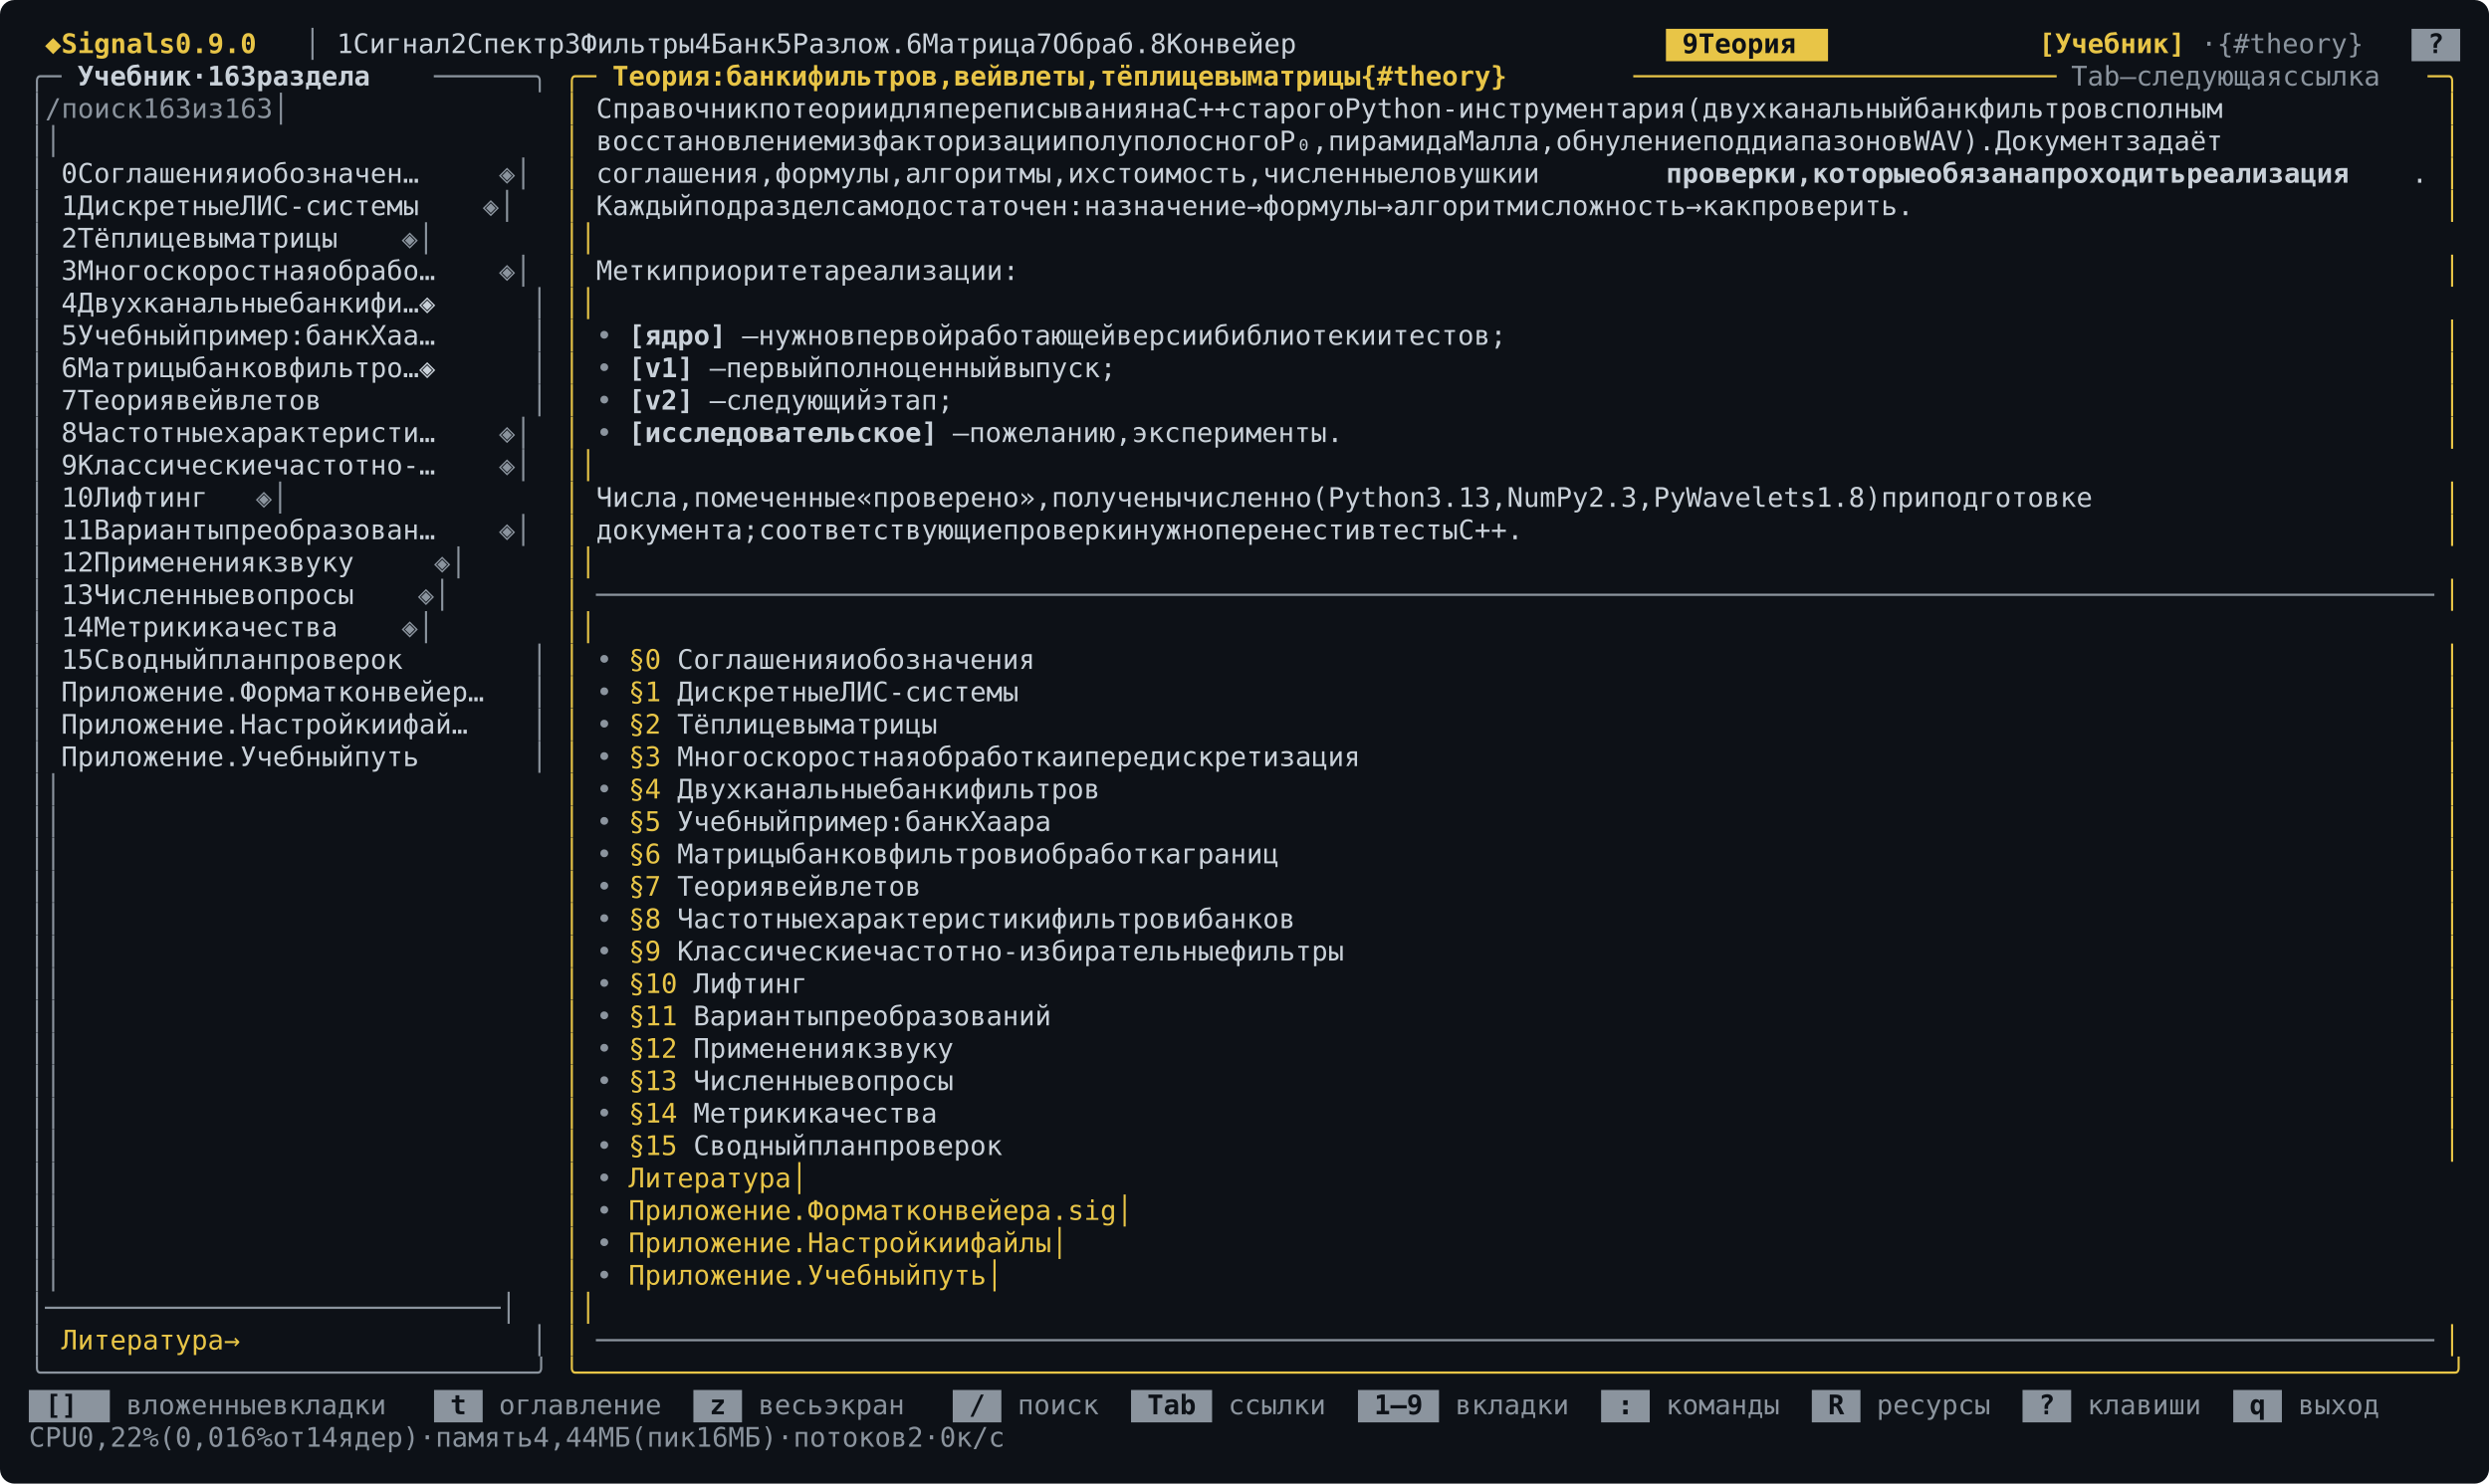
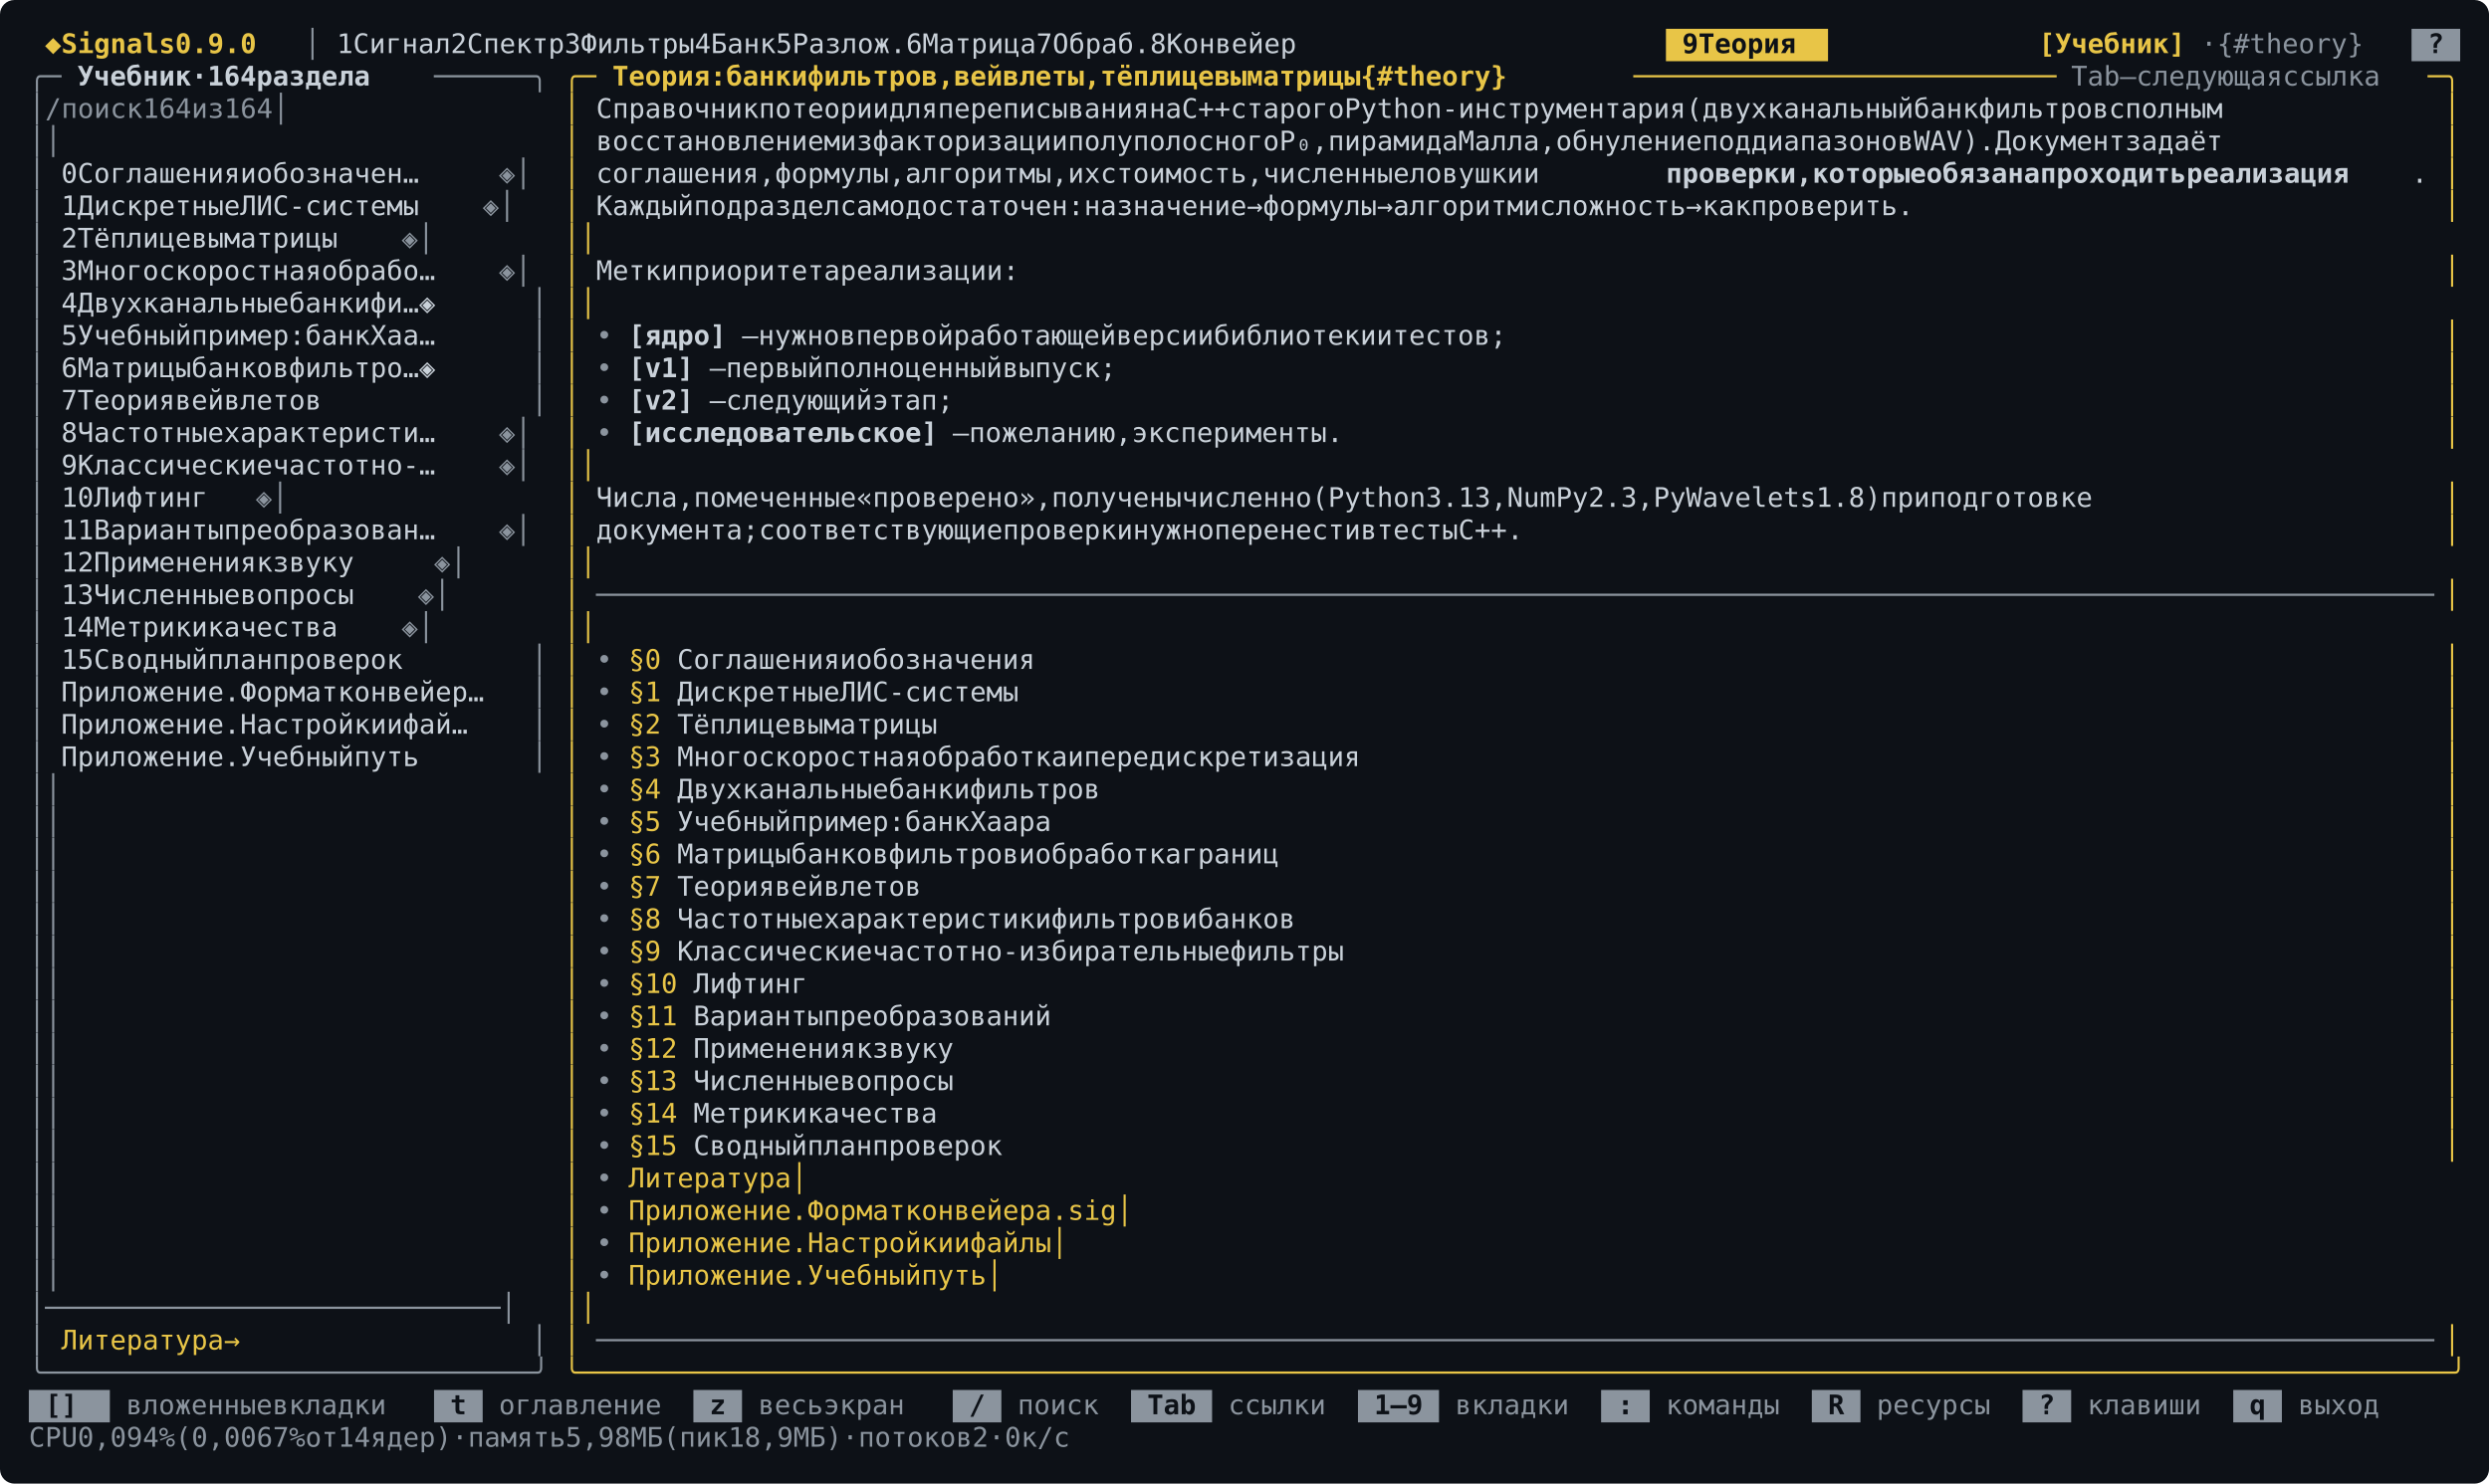
<svg xmlns="http://www.w3.org/2000/svg" width="1382" height="824" viewBox="0 0 1382 824" font-family="ui-monospace, SFMono-Regular, Menlo, Consolas, &quot;DejaVu Sans Mono&quot;, &quot;Liberation Mono&quot;, monospace" font-size="15">
  <rect width="1382" height="824" rx="8" fill="#0d1117" />
  <rect x="925" y="16" width="90" height="18" fill="#e8c547" />
  <rect x="1339" y="16" width="27" height="18" fill="#8b949e" />
  <text x="25 43 52 61 70 79 88 97 115 124 133 142 151" y="29.5" fill="#e8c547" font-weight="bold">◆Signals0.9.0</text>
  <text x="169" y="29.5" fill="#8b949e">│</text>
  <text x="187 205 214 223 232 241 250 277 295 304 313 322 331 340 367 385 394 403 412 421 430 439 466 484 493 502 511 538 556 565 574 583 592 601 610 637 655 664 673 682 691 700 709 736 754 763 772 781 790 799 826 844 853 862 871 880 889 898 907" y="29.5" fill="#c9d1d9">1Сигнал2Спектр3Фильтры4Банк5Разлож.6Матрица7Обраб.8Конвейер</text>
  <text x="934 952 961 970 979 988 997" y="29.5" fill="#0d1117" font-weight="bold">9Теория</text>
  <text x="1132 1141 1150 1159 1168 1177 1186 1195 1204" y="29.5" fill="#e8c547" font-weight="bold">[Учебник]</text>
  <text x="1222 1240 1249 1258 1267 1276 1285 1294 1303 1312" y="29.5" fill="#8b949e">·{#theory}</text>
  <text x="1348" y="29.5" fill="#0d1117" font-weight="bold">?</text>
  <text x="16 25" y="47.5" fill="#8b949e">╭─</text>
-   <text x="43 52 61 70 79 88 97 115 133 142 151 169 178 187 196 205 214 223" y="47.5" fill="#c9d1d9" font-weight="bold">Учебник·163раздела</text>
+   <text x="43 52 61 70 79 88 97 115 133 142 151 169 178 187 196 205 214 223" y="47.5" fill="#c9d1d9" font-weight="bold">Учебник·164раздела</text>
  <text x="241 250 259 268 277 286 295" y="47.5" fill="#8b949e">──────╮</text>
  <text x="313 322" y="47.5" fill="#e8c547">╭─</text>
  <text x="340 349 358 367 376 385 394 412 421 430 439 448 466 475 484 493 502 511 520 529 538 556 565 574 583 592 601 610 619 628 646 655 664 673 682 691 700 709 718 736 745 754 763 772 781 790 817 826 835 844 853 862 871 880 889" y="47.5" fill="#e8c547" font-weight="bold">Теория:банкифильтров,вейвлеты,тёплицевыматрицы{#theory}</text>
  <text x="907 916 925 934 943 952 961 970 979 988 997 1006 1015 1024 1033 1042 1051 1060 1069 1078 1087 1096 1105 1114 1123 1132" y="47.5" fill="#e8c547">──────────────────────────</text>
  <text x="1150 1159 1168 1186 1204 1213 1222 1231 1240 1249 1258 1267 1276 1294 1303 1312 1321 1330 1339" y="47.5" fill="#8b949e">Tab—следующаяссылка</text>
  <text x="1348 1357" y="47.5" fill="#e8c547">─╮</text>
-   <text x="16 34 52 61 70 79 88 196 205 214 232 241 259 268 277 295" y="65.5" fill="#8b949e">│/поиск163из163│</text>
+   <text x="16 34 52 61 70 79 88 196 205 214 232 241 259 268 277 295" y="65.5" fill="#8b949e">│/поиск164из164│</text>
  <text x="313" y="65.5" fill="#e8c547">│</text>
  <text x="331 340 349 358 367 376 385 394 403 412 430 439 457 466 475 484 493 502 520 529 538 556 565 574 583 592 601 610 619 628 637 646 655 664 682 691 709 718 727 745 754 763 772 781 790 799 817 826 835 844 853 862 871 880 889 898 907 916 925 934 943 952 961 970 979 988 997 1015 1024 1033 1042 1051 1060 1069 1078 1087 1096 1105 1114 1123 1132 1150 1159 1168 1177 1195 1204 1213 1222 1231 1240 1249 1258 1276 1294 1303 1312 1321 1330 1339" y="65.5" fill="#c9d1d9">СправочникпотеориидляпереписываниянаC++старогоPython-инструментария(двухканальныйбанкфильтровсполным</text>
  <text x="1357" y="65.5" fill="#e8c547">│</text>
  <text x="16 295" y="83.5" fill="#8b949e">││</text>
  <text x="313" y="83.5" fill="#e8c547">│</text>
  <text x="331 340 349 358 367 376 385 394 403 412 421 430 439 448 457 475 484 502 511 520 529 538 547 556 565 574 583 592 601 619 628 637 646 655 664 673 682 691 700 709 718 727 745 754 763 781 790 799 808 817 826 835 844 862 871 880 889 898 907 925 934 943 952 961 970 979 988 997 1015 1024 1033 1042 1051 1060 1069 1078 1087 1096 1105 1114 1123 1141 1150 1159 1168 1177 1195 1204 1213 1222 1231 1240 1249 1258 1276 1285 1294 1303 1312 1321" y="83.5" fill="#c9d1d9">восстановлениемизфакторизацииполуполосногоP₀,пирамидаМалла,обнулениеподдиапазоновWAV).Документзадаёт</text>
  <text x="1357" y="83.5" fill="#e8c547">│</text>
  <text x="16" y="101.5" fill="#8b949e">│</text>
  <text x="34 61 70 79 88 97 106 115 124 133 142 160 178 187 196 205 214 223 232 241 250 259" y="101.5" fill="#c9d1d9">0Соглашенияиобозначен…</text>
  <text x="277 295" y="101.5" fill="#8b949e">◈│</text>
  <text x="313" y="101.5" fill="#e8c547">│</text>
  <text x="331 340 349 358 367 376 385 394 403 412 421 439 448 457 466 475 484 493 502 520 529 538 547 556 565 574 583 592 601 619 628 646 655 664 673 682 691 700 709 718 727 745 754 763 772 781 790 799 808 817 835 844 853 862 871 880 889 907" y="101.5" fill="#c9d1d9">соглашения,формулы,алгоритмы,ихстоимость,численныеловушкии</text>
  <text x="925 934 943 952 961 970 979 988 997 1015 1024 1033 1042 1051 1060 1069 1087 1096 1105 1114 1123 1132 1141 1159 1168 1177 1186 1195 1204 1213 1222 1231 1249 1258 1267 1276 1285 1294 1303 1312 1321 1330" y="101.5" fill="#c9d1d9" font-weight="bold">проверки,которыеобязанапроходитьреализация</text>
  <text x="1339" y="101.5" fill="#c9d1d9">.</text>
  <text x="1357" y="101.5" fill="#e8c547">│</text>
  <text x="16" y="119.5" fill="#8b949e">│</text>
  <text x="34 61 70 79 88 97 106 115 124 133 142 160 169 178 187 196 205 214 223 232 241 250" y="119.5" fill="#c9d1d9">1ДискретныеЛИС-системы</text>
  <text x="268 295" y="119.5" fill="#8b949e">◈│</text>
  <text x="313" y="119.5" fill="#e8c547">│</text>
  <text x="331 340 349 358 367 376 394 403 412 421 430 439 448 457 466 484 493 502 511 520 529 538 547 556 565 574 583 592 601 610 628 637 646 655 664 673 682 691 700 709 727 745 754 763 772 781 790 799 817 835 844 853 862 871 880 889 898 916 934 943 952 961 970 979 988 997 1006 1024 1042 1051 1060 1078 1087 1096 1105 1114 1123 1132 1141 1150 1159" y="119.5" fill="#c9d1d9">Каждыйподразделсамодостаточен:назначение→формулы→алгоритмисложность→какпроверить.</text>
  <text x="1357" y="119.5" fill="#e8c547">│</text>
  <text x="16" y="137.5" fill="#8b949e">│</text>
  <text x="34 61 70 79 88 97 106 115 124 133 151 160 169 178 187 196 205" y="137.5" fill="#c9d1d9">2Тёплицевыматрицы</text>
  <text x="223 295" y="137.5" fill="#8b949e">◈│</text>
  <text x="313 1357" y="137.5" fill="#e8c547">││</text>
  <text x="16" y="155.5" fill="#8b949e">│</text>
  <text x="34 61 70 79 88 97 106 115 124 133 142 151 160 169 178 187 205 214 223 232 241 250 259" y="155.5" fill="#c9d1d9">3Многоскоростнаяобрабо…</text>
  <text x="277 295" y="155.5" fill="#8b949e">◈│</text>
  <text x="313" y="155.5" fill="#e8c547">│</text>
  <text x="331 340 349 358 367 385 394 403 412 421 430 439 448 457 466 484 493 502 511 520 529 538 547 556 565 574" y="155.5" fill="#c9d1d9">Меткиприоритетареализации:</text>
  <text x="1357" y="155.5" fill="#e8c547">│</text>
  <text x="16" y="173.5" fill="#8b949e">│</text>
  <text x="34 61 70 79 88 97 106 115 124 133 142 151 160 169 187 196 205 214 223 241 250 259 277" y="173.5" fill="#c9d1d9">4Двухканальныебанкифи…◈</text>
  <text x="295" y="173.5" fill="#8b949e">│</text>
  <text x="313 1357" y="173.5" fill="#e8c547">││</text>
  <text x="16" y="191.5" fill="#8b949e">│</text>
  <text x="34 61 70 79 88 97 106 115 133 142 151 160 169 178 187 205 214 223 232 250 259 268 277" y="191.5" fill="#c9d1d9">5Учебныйпример:банкХаа…</text>
  <text x="295" y="191.5" fill="#8b949e">│</text>
  <text x="313" y="191.5" fill="#e8c547">│</text>
  <text x="331" y="191.5" fill="#8b949e">•</text>
  <text x="349 358 367 376 385 394" y="191.5" fill="#c9d1d9" font-weight="bold">[ядро]</text>
  <text x="412 430 439 448 457 466 484 502 511 520 529 538 547 565 574 583 592 601 610 619 628 637 646 664 673 682 691 700 709 727 736 745 754 763 772 781 790 799 808 826 844 853 862 871 880 889 898" y="191.5" fill="#c9d1d9">—нужновпервойработающейверсиибиблиотекиитестов;</text>
  <text x="1357" y="191.5" fill="#e8c547">│</text>
  <text x="16" y="209.5" fill="#8b949e">│</text>
  <text x="34 61 70 79 88 97 106 115 133 142 151 160 169 178 196 205 214 223 232 241 250 259 277" y="209.5" fill="#c9d1d9">6Матрицыбанковфильтро…◈</text>
  <text x="295" y="209.5" fill="#8b949e">│</text>
  <text x="313" y="209.5" fill="#e8c547">│</text>
  <text x="331" y="209.5" fill="#8b949e">•</text>
  <text x="349 358 367 376" y="209.5" fill="#c9d1d9" font-weight="bold">[v1]</text>
  <text x="394 412 421 430 439 448 457 475 484 493 502 511 520 529 538 547 556 565 583 592 601 610 619 628 637" y="209.5" fill="#c9d1d9">—первыйполноценныйвыпуск;</text>
  <text x="1357" y="209.5" fill="#e8c547">│</text>
  <text x="16" y="227.5" fill="#8b949e">│</text>
  <text x="34 61 70 79 88 97 106 124 133 142 151 160 169 178 187 196" y="227.5" fill="#c9d1d9">7Теориявейвлетов</text>
  <text x="295" y="227.5" fill="#8b949e">│</text>
  <text x="313" y="227.5" fill="#e8c547">│</text>
  <text x="331" y="227.5" fill="#8b949e">•</text>
  <text x="349 358 367 376" y="227.5" fill="#c9d1d9" font-weight="bold">[v2]</text>
  <text x="394 412 421 430 439 448 457 466 475 484 502 511 520 529 538" y="227.5" fill="#c9d1d9">—следующийэтап;</text>
  <text x="1357" y="227.5" fill="#e8c547">│</text>
  <text x="16" y="245.5" fill="#8b949e">│</text>
  <text x="34 61 70 79 88 97 106 115 124 133 151 160 169 178 187 196 205 214 223 232 241 250 259" y="245.5" fill="#c9d1d9">8Частотныехарактеристи…</text>
  <text x="277 295" y="245.5" fill="#8b949e">◈│</text>
  <text x="313" y="245.5" fill="#e8c547">│</text>
  <text x="331" y="245.5" fill="#8b949e">•</text>
  <text x="349 358 367 376 385 394 403 412 421 430 439 448 457 466 475 484 493 502 511" y="245.5" fill="#c9d1d9" font-weight="bold">[исследовательское]</text>
  <text x="529 547 556 574 583 592 601 610 619 628 637 655 664 673 682 691 700 709 718 727 736 745 754 763" y="245.5" fill="#c9d1d9">—пожеланию,эксперименты.</text>
  <text x="1357" y="245.5" fill="#e8c547">│</text>
  <text x="16" y="263.5" fill="#8b949e">│</text>
  <text x="34 61 70 79 88 97 106 115 124 133 142 151 160 178 187 196 205 214 223 232 241 250 259" y="263.5" fill="#c9d1d9">9Классическиечастотно-…</text>
  <text x="277 295" y="263.5" fill="#8b949e">◈│</text>
  <text x="313 1357" y="263.5" fill="#e8c547">││</text>
  <text x="16" y="281.5" fill="#8b949e">│</text>
  <text x="34 43 70 79 88 97 106 115 124" y="281.5" fill="#c9d1d9">10Лифтинг</text>
  <text x="142 295" y="281.5" fill="#8b949e">◈│</text>
  <text x="313" y="281.5" fill="#e8c547">│</text>
  <text x="331 340 349 358 367 376 394 403 412 421 430 439 448 457 466 475 493 502 511 520 529 538 547 556 565 574 583 592 610 619 628 637 646 655 664 673 691 700 709 718 727 736 745 754 772 781 790 799 808 817 826 844 853 862 871 880 898 907 916 925 934 952 961 970 979 997 1006 1015 1024 1033 1042 1051 1060 1069 1078 1096 1105 1114 1123 1141 1150 1159 1177 1186 1195 1204 1213 1222 1231 1240 1249 1258" y="281.5" fill="#c9d1d9">Числа,помеченные«проверено»,полученычисленно(Python3.13,NumPy2.3,PyWavelets1.8)приподготовке</text>
  <text x="1357" y="281.5" fill="#e8c547">│</text>
  <text x="16" y="299.5" fill="#8b949e">│</text>
  <text x="34 43 70 79 88 97 106 115 124 133 151 160 169 178 187 196 205 214 223 232 241 250 259" y="299.5" fill="#c9d1d9">11Вариантыпреобразован…</text>
  <text x="277 295" y="299.5" fill="#8b949e">◈│</text>
  <text x="313" y="299.5" fill="#e8c547">│</text>
  <text x="331 340 349 358 367 376 385 394 403 412 430 439 448 457 466 475 484 493 502 511 520 529 538 547 556 574 583 592 601 610 619 628 637 655 664 673 682 691 709 718 727 736 745 754 763 772 781 799 817 826 835 844 853 871 880 889 898" y="299.5" fill="#c9d1d9">документа;соответствующиепроверкинужноперенестивтестыC++.</text>
  <text x="1357" y="299.5" fill="#e8c547">│</text>
  <text x="16" y="317.5" fill="#8b949e">│</text>
  <text x="34 43 70 79 88 97 106 115 124 133 142 151 169 187 196 205 214 223" y="317.5" fill="#c9d1d9">12Применениякзвуку</text>
  <text x="241 295" y="317.5" fill="#8b949e">◈│</text>
  <text x="313 1357" y="317.5" fill="#e8c547">││</text>
  <text x="16" y="335.5" fill="#8b949e">│</text>
  <text x="34 43 70 79 88 97 106 115 124 133 142 160 169 178 187 196 205 214" y="335.5" fill="#c9d1d9">13Численныевопросы</text>
  <text x="232 295" y="335.5" fill="#8b949e">◈│</text>
  <text x="313" y="335.5" fill="#e8c547">│</text>
  <text x="331 340 349 358 367 376 385 394 403 412 421 430 439 448 457 466 475 484 493 502 511 520 529 538 547 556 565 574 583 592 601 610 619 628 637 646 655 664 673 682 691 700 709 718 727 736 745 754 763 772 781 790 799 808 817 826 835 844 853 862 871 880 889 898 907 916 925 934 943 952 961 970 979 988 997 1006 1015 1024 1033 1042 1051 1060 1069 1078 1087 1096 1105 1114 1123 1132 1141 1150 1159 1168 1177 1186 1195 1204 1213 1222 1231 1240 1249 1258 1267 1276 1285 1294 1303 1312 1321 1330 1339" y="335.5" fill="#8b949e">─────────────────────────────────────────────────────────────────────────────────────────────────────────────────</text>
  <text x="1357" y="335.5" fill="#e8c547">│</text>
  <text x="16" y="353.5" fill="#8b949e">│</text>
  <text x="34 43 70 79 88 97 106 115 124 142 151 160 169 178 187 196 205" y="353.5" fill="#c9d1d9">14Метрикикачества</text>
  <text x="223 295" y="353.5" fill="#8b949e">◈│</text>
  <text x="313 1357" y="353.5" fill="#e8c547">││</text>
  <text x="16" y="371.5" fill="#8b949e">│</text>
  <text x="34 43 70 79 88 97 106 115 124 142 151 160 169 187 196 205 214 223 232 241 250" y="371.5" fill="#c9d1d9">15Сводныйпланпроверок</text>
  <text x="295" y="371.5" fill="#8b949e">│</text>
  <text x="313" y="371.5" fill="#e8c547">│</text>
  <text x="331" y="371.5" fill="#8b949e">•</text>
  <text x="349 358" y="371.5" fill="#e8c547">§0</text>
  <text x="376 385 394 403 412 421 430 439 448 457 475 493 502 511 520 529 538 547 556 565 574 583" y="371.5" fill="#c9d1d9">Соглашенияиобозначения</text>
  <text x="1357" y="371.5" fill="#e8c547">│</text>
  <text x="16" y="389.5" fill="#8b949e">│</text>
  <text x="34 43 52 61 70 79 88 97 106 115 124 142 151 160 169 178 187 205 214 223 232 241 250 259 268 277" y="389.5" fill="#c9d1d9">Приложение.Форматконвейер…</text>
  <text x="295" y="389.5" fill="#8b949e">│</text>
  <text x="313" y="389.5" fill="#e8c547">│</text>
  <text x="331" y="389.5" fill="#8b949e">•</text>
  <text x="349 358" y="389.5" fill="#e8c547">§1</text>
  <text x="376 385 394 403 412 421 430 439 448 457 475 484 493 502 511 520 529 538 547 556 565" y="389.5" fill="#c9d1d9">ДискретныеЛИС-системы</text>
  <text x="1357" y="389.5" fill="#e8c547">│</text>
  <text x="16" y="407.5" fill="#8b949e">│</text>
  <text x="34 43 52 61 70 79 88 97 106 115 124 142 151 160 169 178 187 196 205 214 232 250 259 268 277" y="407.5" fill="#c9d1d9">Приложение.Настройкиифай…</text>
  <text x="295" y="407.5" fill="#8b949e">│</text>
  <text x="313" y="407.5" fill="#e8c547">│</text>
  <text x="331" y="407.5" fill="#8b949e">•</text>
  <text x="349 358" y="407.5" fill="#e8c547">§2</text>
  <text x="376 385 394 403 412 421 430 439 448 466 475 484 493 502 511 520" y="407.5" fill="#c9d1d9">Тёплицевыматрицы</text>
  <text x="1357" y="407.5" fill="#e8c547">│</text>
  <text x="16" y="425.5" fill="#8b949e">│</text>
  <text x="34 43 52 61 70 79 88 97 106 115 124 142 151 160 169 178 187 196 214 223 232 241" y="425.5" fill="#c9d1d9">Приложение.Учебныйпуть</text>
  <text x="295" y="425.5" fill="#8b949e">│</text>
  <text x="313" y="425.5" fill="#e8c547">│</text>
  <text x="331" y="425.5" fill="#8b949e">•</text>
  <text x="349 358" y="425.5" fill="#e8c547">§3</text>
  <text x="376 385 394 403 412 421 430 439 448 457 466 475 484 493 502 520 529 538 547 556 565 574 583 592 610 628 637 646 655 664 673 682 691 700 709 718 727 736 745 754 763 772" y="425.5" fill="#c9d1d9">Многоскоростнаяобработкаипередискретизация</text>
  <text x="1357" y="425.5" fill="#e8c547">│</text>
  <text x="16 295" y="443.5" fill="#8b949e">││</text>
  <text x="313" y="443.5" fill="#e8c547">│</text>
  <text x="331" y="443.5" fill="#8b949e">•</text>
  <text x="349 358" y="443.5" fill="#e8c547">§4</text>
  <text x="376 385 394 403 412 421 430 439 448 457 466 475 484 502 511 520 529 538 556 565 574 583 592 601 610 619" y="443.5" fill="#c9d1d9">Двухканальныебанкифильтров</text>
  <text x="1357" y="443.5" fill="#e8c547">│</text>
  <text x="16 295" y="461.5" fill="#8b949e">││</text>
  <text x="313" y="461.5" fill="#e8c547">│</text>
  <text x="331" y="461.5" fill="#8b949e">•</text>
  <text x="349 358" y="461.5" fill="#e8c547">§5</text>
  <text x="376 385 394 403 412 421 430 448 457 466 475 484 493 502 520 529 538 547 565 574 583 592 601" y="461.5" fill="#c9d1d9">Учебныйпример:банкХаара</text>
  <text x="1357" y="461.5" fill="#e8c547">│</text>
  <text x="16 295" y="479.5" fill="#8b949e">││</text>
  <text x="313" y="479.5" fill="#e8c547">│</text>
  <text x="331" y="479.5" fill="#8b949e">•</text>
  <text x="349 358" y="479.5" fill="#e8c547">§6</text>
  <text x="376 385 394 403 412 421 430 448 457 466 475 484 493 511 520 529 538 547 556 565 574 592 610 619 628 637 646 655 664 673 682 700 709 718 727 736 745" y="479.5" fill="#c9d1d9">Матрицыбанковфильтровиобработкаграниц</text>
  <text x="1357" y="479.5" fill="#e8c547">│</text>
  <text x="16 295" y="497.5" fill="#8b949e">││</text>
  <text x="313" y="497.5" fill="#e8c547">│</text>
  <text x="331" y="497.5" fill="#8b949e">•</text>
  <text x="349 358" y="497.5" fill="#e8c547">§7</text>
  <text x="376 385 394 403 412 421 439 448 457 466 475 484 493 502 511" y="497.5" fill="#c9d1d9">Теориявейвлетов</text>
  <text x="1357" y="497.5" fill="#e8c547">│</text>
  <text x="16 295" y="515.5" fill="#8b949e">││</text>
  <text x="313" y="515.5" fill="#e8c547">│</text>
  <text x="331" y="515.5" fill="#8b949e">•</text>
  <text x="349 358" y="515.5" fill="#e8c547">§8</text>
  <text x="376 385 394 403 412 421 430 439 448 466 475 484 493 502 511 520 529 538 547 556 565 574 583 601 610 619 628 637 646 655 664 682 700 709 718 727 736 745" y="515.5" fill="#c9d1d9">Частотныехарактеристикифильтровибанков</text>
  <text x="1357" y="515.5" fill="#e8c547">│</text>
  <text x="16 295" y="533.5" fill="#8b949e">││</text>
  <text x="313" y="533.5" fill="#e8c547">│</text>
  <text x="331" y="533.5" fill="#8b949e">•</text>
  <text x="349 358" y="533.5" fill="#e8c547">§9</text>
  <text x="376 385 394 403 412 421 430 439 448 457 466 475 493 502 511 520 529 538 547 556 565 574 583 592 601 610 619 628 637 646 655 664 673 682 700 709 718 727 736 745 754" y="533.5" fill="#c9d1d9">Классическиечастотно-избирательныефильтры</text>
  <text x="1357" y="533.5" fill="#e8c547">│</text>
  <text x="16 295" y="551.5" fill="#8b949e">││</text>
  <text x="313" y="551.5" fill="#e8c547">│</text>
  <text x="331" y="551.5" fill="#8b949e">•</text>
  <text x="349 358 367" y="551.5" fill="#e8c547">§10</text>
  <text x="385 394 403 412 421 430 439" y="551.5" fill="#c9d1d9">Лифтинг</text>
  <text x="1357" y="551.5" fill="#e8c547">│</text>
  <text x="16 295" y="569.5" fill="#8b949e">││</text>
  <text x="313" y="569.5" fill="#e8c547">│</text>
  <text x="331" y="569.5" fill="#8b949e">•</text>
  <text x="349 358 367" y="569.5" fill="#e8c547">§11</text>
  <text x="385 394 403 412 421 430 439 448 466 475 484 493 502 511 520 529 538 547 556 565 574 583" y="569.5" fill="#c9d1d9">Вариантыпреобразований</text>
  <text x="1357" y="569.5" fill="#e8c547">│</text>
  <text x="16 295" y="587.5" fill="#8b949e">││</text>
  <text x="313" y="587.5" fill="#e8c547">│</text>
  <text x="331" y="587.5" fill="#8b949e">•</text>
  <text x="349 358 367" y="587.5" fill="#e8c547">§12</text>
  <text x="385 394 403 412 421 430 439 448 457 466 484 502 511 520 529 538" y="587.5" fill="#c9d1d9">Применениякзвуку</text>
  <text x="1357" y="587.5" fill="#e8c547">│</text>
  <text x="16 295" y="605.5" fill="#8b949e">││</text>
  <text x="313" y="605.5" fill="#e8c547">│</text>
  <text x="331" y="605.5" fill="#8b949e">•</text>
  <text x="349 358 367" y="605.5" fill="#e8c547">§13</text>
  <text x="385 394 403 412 421 430 439 448 457 475 484 493 502 511 520 529" y="605.5" fill="#c9d1d9">Численныевопросы</text>
  <text x="1357" y="605.5" fill="#e8c547">│</text>
  <text x="16 295" y="623.5" fill="#8b949e">││</text>
  <text x="313" y="623.5" fill="#e8c547">│</text>
  <text x="331" y="623.5" fill="#8b949e">•</text>
  <text x="349 358 367" y="623.5" fill="#e8c547">§14</text>
  <text x="385 394 403 412 421 430 439 457 466 475 484 493 502 511 520" y="623.5" fill="#c9d1d9">Метрикикачества</text>
  <text x="1357" y="623.5" fill="#e8c547">│</text>
  <text x="16 295" y="641.5" fill="#8b949e">││</text>
  <text x="313" y="641.5" fill="#e8c547">│</text>
  <text x="331" y="641.5" fill="#8b949e">•</text>
  <text x="349 358 367" y="641.5" fill="#e8c547">§15</text>
  <text x="385 394 403 412 421 430 439 457 466 475 484 502 511 520 529 538 547 556 565" y="641.5" fill="#c9d1d9">Сводныйпланпроверок</text>
  <text x="1357" y="641.5" fill="#e8c547">│</text>
  <text x="16 295" y="659.5" fill="#8b949e">││</text>
  <text x="313" y="659.5" fill="#e8c547">│</text>
  <text x="331" y="659.5" fill="#8b949e">•</text>
  <text x="349 358 367 376 385 394 403 412 421 430 1357" y="659.5" fill="#e8c547">Литература│</text>
  <text x="16 295" y="677.5" fill="#8b949e">││</text>
  <text x="313" y="677.5" fill="#e8c547">│</text>
  <text x="331" y="677.5" fill="#8b949e">•</text>
  <text x="349 358 367 376 385 394 403 412 421 430 439 457 466 475 484 493 502 520 529 538 547 556 565 574 583 592 610 619 628 637 1357" y="677.5" fill="#e8c547">Приложение.Форматконвейера.sig│</text>
  <text x="16 295" y="695.5" fill="#8b949e">││</text>
  <text x="313" y="695.5" fill="#e8c547">│</text>
  <text x="331" y="695.5" fill="#8b949e">•</text>
  <text x="349 358 367 376 385 394 403 412 421 430 439 457 466 475 484 493 502 511 520 529 547 565 574 583 592 601 1357" y="695.5" fill="#e8c547">Приложение.Настройкиифайлы│</text>
  <text x="16 295" y="713.5" fill="#8b949e">││</text>
  <text x="313" y="713.5" fill="#e8c547">│</text>
  <text x="331" y="713.5" fill="#8b949e">•</text>
  <text x="349 358 367 376 385 394 403 412 421 430 439 457 466 475 484 493 502 511 529 538 547 556 1357" y="713.5" fill="#e8c547">Приложение.Учебныйпуть│</text>
  <text x="16 34 43 52 61 70 79 88 97 106 115 124 133 142 151 160 169 178 187 196 205 214 223 232 241 250 259 268 277 295" y="731.5" fill="#8b949e">│────────────────────────────│</text>
  <text x="313 1357" y="731.5" fill="#e8c547">││</text>
  <text x="16" y="749.5" fill="#8b949e">│</text>
  <text x="34 43 52 61 70 79 88 97 106 115 133" y="749.5" fill="#e8c547">Литература→</text>
  <text x="295" y="749.5" fill="#8b949e">│</text>
  <text x="313" y="749.5" fill="#e8c547">│</text>
  <text x="331 340 349 358 367 376 385 394 403 412 421 430 439 448 457 466 475 484 493 502 511 520 529 538 547 556 565 574 583 592 601 610 619 628 637 646 655 664 673 682 691 700 709 718 727 736 745 754 763 772 781 790 799 808 817 826 835 844 853 862 871 880 889 898 907 916 925 934 943 952 961 970 979 988 997 1006 1015 1024 1033 1042 1051 1060 1069 1078 1087 1096 1105 1114 1123 1132 1141 1150 1159 1168 1177 1186 1195 1204 1213 1222 1231 1240 1249 1258 1267 1276 1285 1294 1303 1312 1321 1330 1339" y="749.5" fill="#8b949e">─────────────────────────────────────────────────────────────────────────────────────────────────────────────────</text>
  <text x="1357" y="749.5" fill="#e8c547">│</text>
  <text x="16 25 34 43 52 61 70 79 88 97 106 115 124 133 142 151 160 169 178 187 196 205 214 223 232 241 250 259 268 277 286 295" y="767.5" fill="#8b949e">╰──────────────────────────────╯</text>
  <text x="313 322 331 340 349 358 367 376 385 394 403 412 421 430 439 448 457 466 475 484 493 502 511 520 529 538 547 556 565 574 583 592 601 610 619 628 637 646 655 664 673 682 691 700 709 718 727 736 745 754 763 772 781 790 799 808 817 826 835 844 853 862 871 880 889 898 907 916 925 934 943 952 961 970 979 988 997 1006 1015 1024 1033 1042 1051 1060 1069 1078 1087 1096 1105 1114 1123 1132 1141 1150 1159 1168 1177 1186 1195 1204 1213 1222 1231 1240 1249 1258 1267 1276 1285 1294 1303 1312 1321 1330 1339 1348 1357" y="767.5" fill="#e8c547">╰───────────────────────────────────────────────────────────────────────────────────────────────────────────────────╯</text>
  <rect x="16" y="772" width="45" height="18" fill="#8b949e" />
  <rect x="241" y="772" width="27" height="18" fill="#8b949e" />
  <rect x="385" y="772" width="27" height="18" fill="#8b949e" />
  <rect x="529" y="772" width="27" height="18" fill="#8b949e" />
  <rect x="628" y="772" width="45" height="18" fill="#8b949e" />
  <rect x="754" y="772" width="45" height="18" fill="#8b949e" />
  <rect x="889" y="772" width="27" height="18" fill="#8b949e" />
  <rect x="1006" y="772" width="27" height="18" fill="#8b949e" />
  <rect x="1123" y="772" width="27" height="18" fill="#8b949e" />
  <rect x="1240" y="772" width="27" height="18" fill="#8b949e" />
  <text x="25 43" y="785.5" fill="#0d1117" font-weight="bold">[]</text>
  <text x="70 79 88 97 106 115 124 133 142 160 169 178 187 196 205 214" y="785.5" fill="#8b949e">вложенныевкладки</text>
  <text x="250" y="785.5" fill="#0d1117" font-weight="bold">t</text>
  <text x="277 286 295 304 313 322 331 340 349 358" y="785.5" fill="#8b949e">оглавление</text>
  <text x="394" y="785.5" fill="#0d1117" font-weight="bold">z</text>
  <text x="421 430 439 448 466 475 484 493 502" y="785.5" fill="#8b949e">весьэкран</text>
  <text x="538" y="785.5" fill="#0d1117" font-weight="bold">/</text>
  <text x="565 574 583 592 601" y="785.5" fill="#8b949e">поиск</text>
  <text x="637 646 655" y="785.5" fill="#0d1117" font-weight="bold">Tab</text>
  <text x="682 691 700 709 718 727" y="785.5" fill="#8b949e">ссылки</text>
  <text x="763 772 781" y="785.5" fill="#0d1117" font-weight="bold">1–9</text>
  <text x="808 817 826 835 844 853 862" y="785.5" fill="#8b949e">вкладки</text>
  <text x="898" y="785.5" fill="#0d1117" font-weight="bold">:</text>
  <text x="925 934 943 952 961 970 979" y="785.5" fill="#8b949e">команды</text>
  <text x="1015" y="785.5" fill="#0d1117" font-weight="bold">R</text>
  <text x="1042 1051 1060 1069 1078 1087 1096" y="785.5" fill="#8b949e">ресурсы</text>
  <text x="1132" y="785.5" fill="#0d1117" font-weight="bold">?</text>
  <text x="1159 1168 1177 1186 1195 1204 1213" y="785.5" fill="#8b949e">клавиши</text>
  <text x="1249" y="785.5" fill="#0d1117" font-weight="bold">q</text>
  <text x="1276 1285 1294 1303 1312" y="785.5" fill="#8b949e">выход</text>
-   <text x="16 25 34 52 61 70 79 97 115 124 133 142 151 160 178 196 205 223 232 250 259 268 277 286 304 322 331 340 349 358 367 385 394 403 412 430 439 457 466 475 484 502 511 529 538 547 565 583 592 601 610 619 628 637 655 673 691 709 718 727" y="803.5" fill="#8b949e">CPU0,22%(0,016%от14ядер)·память4,44МБ(пик16МБ)·потоков2·0к/с</text>
+   <text x="16 25 34 52 61 70 79 88 106 124 133 142 151 160 169 178 196 214 223 241 250 268 277 286 295 304 322 340 349 358 367 376 385 403 412 421 430 448 457 475 484 493 502 520 529 538 547 565 574 583 601 619 628 637 646 655 664 673 691 709 727 745 754 763" y="803.5" fill="#8b949e">CPU0,094%(0,0067%от14ядер)·память5,98МБ(пик18,9МБ)·потоков2·0к/с</text>
</svg>
